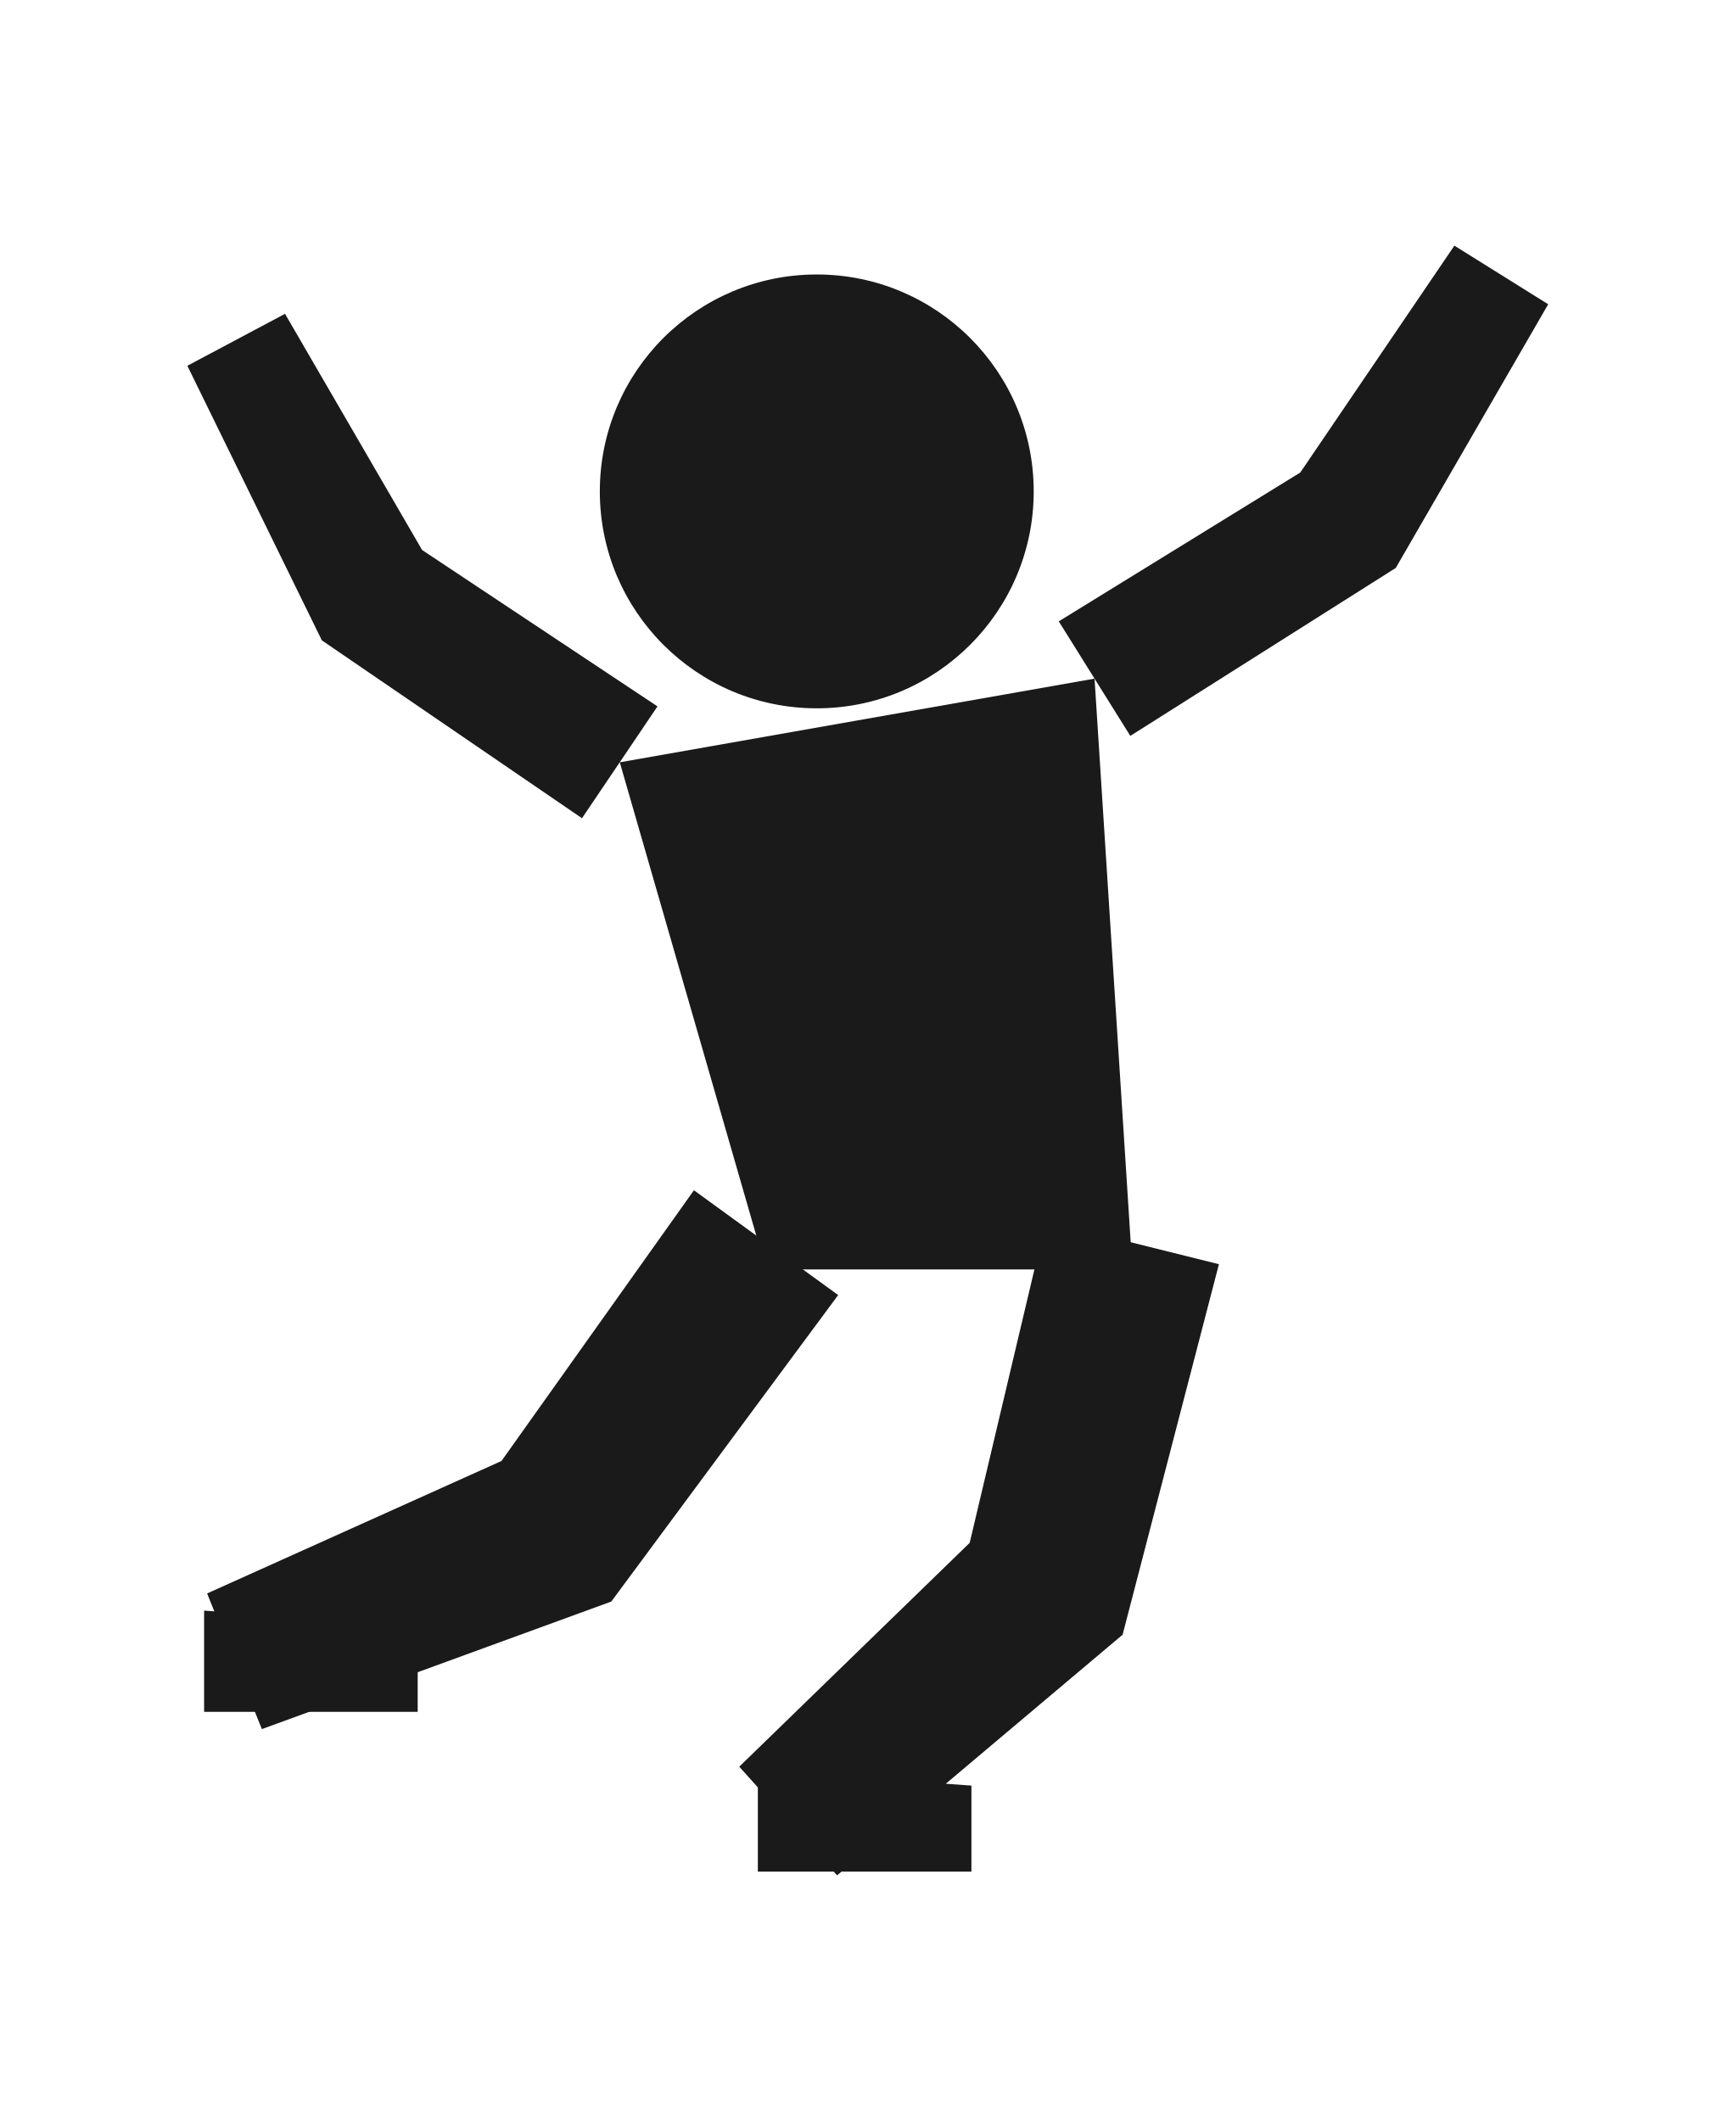
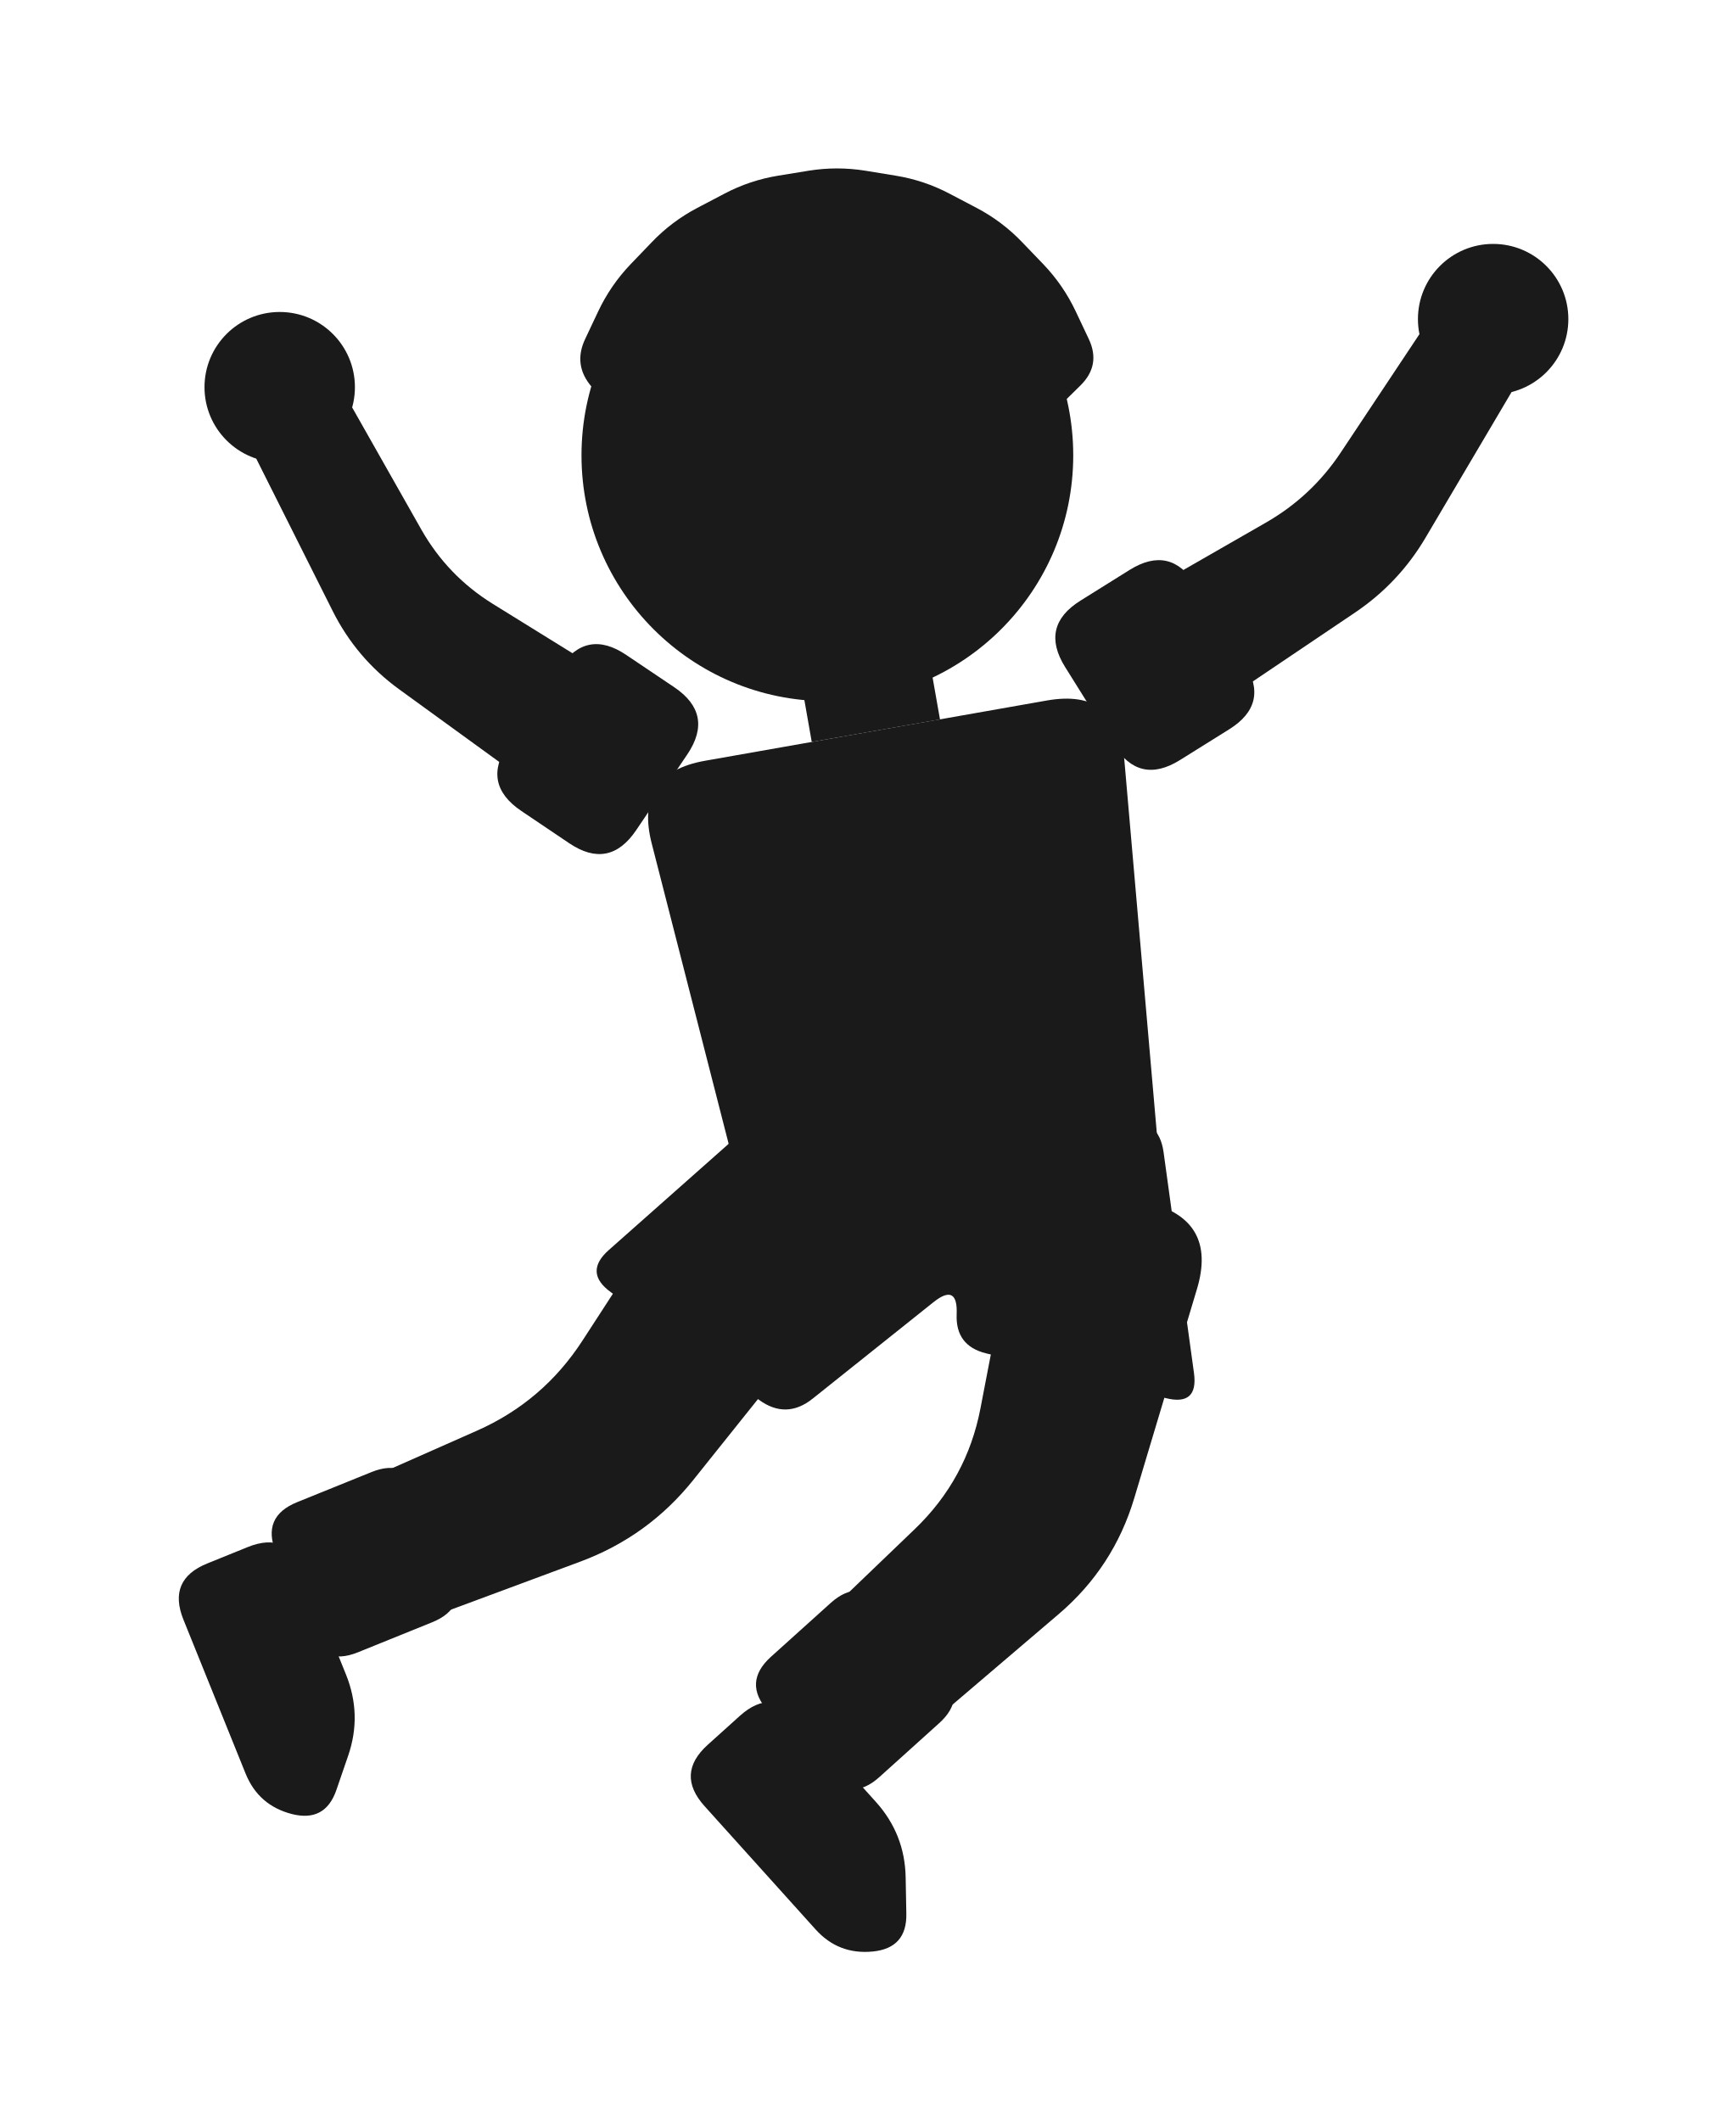
<svg xmlns="http://www.w3.org/2000/svg" width="18mm" height="22mm" viewBox="0 0 18 22" font-family="Noto Sans KR">
  <g id="pc-art">
    <g id="pc-marker-team" fill="#1a1a1a" stroke="none">
-       <path d="M 6.819 7.327 L 4.378 5.705 L 2.956 3.255 L 1.943 3.794 L 3.338 6.642 L 6.036 8.487 Z" stroke="none" />
-       <path d="M 7.197 12.346 L 5.201 15.154 L 2.148 16.528 L 2.716 17.935 L 6.34 16.612 L 8.693 13.433 Z" stroke="none" />
-       <path d="M 2.117 16.706 L 4.332 16.864 L 4.332 17.756 L 2.117 17.756 Z" stroke="none" />
-       <path d="M 6.428 7.907 L 11.352 7.039 L 11.745 13.167 L 7.945 13.167 Z" stroke="none" />
-       <path d="M 10.847 12.666 L 10.057 16.003 L 7.667 18.325 L 8.682 19.452 L 11.643 16.956 L 12.642 13.113 Z" stroke="none" />
-       <path d="M 7.86 18.363 L 10.075 18.521 L 10.075 19.413 L 7.86 19.413 Z" stroke="none" />
-       <path d="M 11.723 7.633 L 14.476 5.891 L 16.057 3.156 L 15.084 2.548 L 13.486 4.901 L 10.981 6.445 Z" stroke="none" />
-       <circle cx="8.471" cy="5.097" r="2.25" stroke="none" />
+       <path d="M 6.671 7.877 Q 6.978 7.421 6.511 7.131 L 5.11 6.263 Q 4.643 5.973 4.371 5.495 L 3.658 4.236 Q 3.387 3.758 2.901 4.016 L 2.901 4.016 Q 2.416 4.274 2.662 4.766 L 3.449 6.335 Q 3.695 6.827 4.14 7.15 L 5.723 8.299 Q 6.168 8.623 6.475 8.167 Z" stroke="none" />
+       <path d="M 7.129 7.824 Q 7.408 7.409 6.994 7.129 L 6.496 6.794 Q 6.082 6.514 5.802 6.929 L 5.271 7.716 Q 4.991 8.131 5.406 8.411 L 5.903 8.746 Q 6.318 9.026 6.598 8.611 Z" stroke="none" />
+       <circle cx="2.901" cy="4.016" r="0.78" stroke="none" />
+       <path d="M 8.013 12.243 Q 7.406 11.802 6.998 12.431 L 6.04 13.907 Q 5.631 14.537 4.946 14.84 L 3.43 15.511 Q 2.744 15.814 3.025 16.51 L 3.025 16.51 Q 3.306 17.205 4.009 16.944 L 6.021 16.197 Q 6.724 15.935 7.192 15.349 L 8.596 13.593 Q 9.064 13.007 8.458 12.566 Z" stroke="none" />
+       <path d="M 3.19 16.918 Q 3.34 17.288 3.711 17.139 L 4.482 16.827 Q 4.853 16.677 4.703 16.306 L 4.374 15.49 Q 4.224 15.119 3.853 15.269 L 3.082 15.581 Q 2.711 15.731 2.861 16.102 Z" stroke="none" />
+       <path d="M 2.569 16.047 Q 2.986 15.878 3.155 16.296 L 3.588 17.368 Q 3.757 17.786 3.611 18.211 L 3.489 18.566 Q 3.373 18.904 3.027 18.816 L 3.027 18.816 Q 2.681 18.727 2.547 18.396 L 1.903 16.801 Q 1.734 16.384 2.152 16.216 Z" stroke="none" />
+       <path d="M 11.368 12.338 Q 10.641 12.156 10.499 12.893 L 10.169 14.607 Q 10.028 15.343 9.486 15.862 L 8.301 16.999 Q 7.76 17.518 8.262 18.076 L 8.262 18.076 Q 8.764 18.633 9.334 18.146 L 10.978 16.744 Q 11.549 16.258 11.764 15.539 L 12.414 13.371 Q 12.63 12.652 11.902 12.471 Z" stroke="none" />
+       <path d="M 8.556 18.403 Q 8.824 18.7 9.121 18.432 L 9.739 17.875 Q 10.037 17.608 9.769 17.31 L 9.18 16.657 Q 8.912 16.359 8.615 16.627 L 7.997 17.184 Q 7.7 17.451 7.967 17.749 Z" stroke="none" />
+       <path d="M 7.674 17.797 Q 8.009 17.496 8.31 17.83 L 9.084 18.69 Q 9.385 19.024 9.393 19.474 L 9.4 19.85 Q 9.407 20.207 9.052 20.242 L 9.052 20.242 Q 8.696 20.277 8.458 20.012 L 7.307 18.734 Q 7.006 18.399 7.34 18.098 Z" stroke="none" />
+       <path d="M 7.588 11.837 Q 7.85 11.604 8.2 11.604 L 11.67 11.604 Q 12.02 11.604 12.068 11.951 L 12.383 14.24 Q 12.431 14.587 12.091 14.502 L 10.225 14.037 Q 9.908 13.958 9.922 13.631 L 9.922 13.631 Q 9.935 13.304 9.68 13.508 L 8.429 14.507 Q 8.155 14.726 7.872 14.52 L 6.335 13.403 Q 6.052 13.198 6.314 12.966 Z" stroke="none" />
+       <path d="M 9.749 7.462 L 9.245 4.606 L 7.916 4.84 L 8.419 7.696 Z" stroke="none" />
+       <path d="M 6.759 8.748 Q 6.573 8.022 7.312 7.891 L 10.857 7.266 Q 11.595 7.136 11.661 7.883 L 12.02 12.007 Q 12.085 12.754 11.335 12.754 L 8.535 12.754 Q 7.785 12.754 7.599 12.028 Z" stroke="none" />
+       <path d="M 11.688 7.284 Q 11.98 7.751 12.436 7.444 L 14.049 6.357 Q 14.506 6.05 14.785 5.577 L 15.672 4.075 Q 15.952 3.601 15.486 3.31 L 15.486 3.31 Q 15.019 3.018 14.715 3.476 L 13.908 4.69 Q 13.604 5.149 13.127 5.422 L 11.688 6.248 Q 11.211 6.521 11.503 6.988 Z" stroke="none" />
+       <path d="M 11.55 7.724 Q 11.815 8.148 12.239 7.883 L 12.748 7.565 Q 13.172 7.301 12.907 6.877 L 12.404 6.071 Q 12.139 5.647 11.715 5.912 L 11.206 6.23 Q 10.782 6.495 11.047 6.919 Z" stroke="none" />
+       <circle cx="15.486" cy="3.31" r="0.78" stroke="none" />
+       <circle cx="8.581" cy="4.723" r="2.55" stroke="none" />
+       <path d="M 6.138 4.014 Q 5.941 3.787 6.069 3.516 L 6.204 3.23 Q 6.332 2.959 6.539 2.742 L 6.758 2.514 Q 6.965 2.297 7.231 2.157 L 7.511 2.01 Q 7.776 1.87 8.072 1.822 L 8.385 1.771 Q 8.681 1.723 8.977 1.771 L 9.289 1.822 Q 9.585 1.87 9.85 2.01 L 10.13 2.157 Q 10.396 2.297 10.603 2.514 L 10.822 2.742 Q 11.029 2.959 11.157 3.23 L 11.292 3.516 Q 11.42 3.787 11.206 3.998 L 10.631 4.564 Q 10.417 4.774 10.21 4.557 L 9.604 3.92 Q 9.397 3.703 9.17 3.899 L 8.68 4.323 Q 8.453 4.519 8.225 4.325 L 7.662 3.846 Q 7.433 3.652 7.2 3.841 L 6.723 4.228 Q 6.49 4.417 6.293 4.191 Z" stroke="none" />
    </g>
  </g>
</svg>
